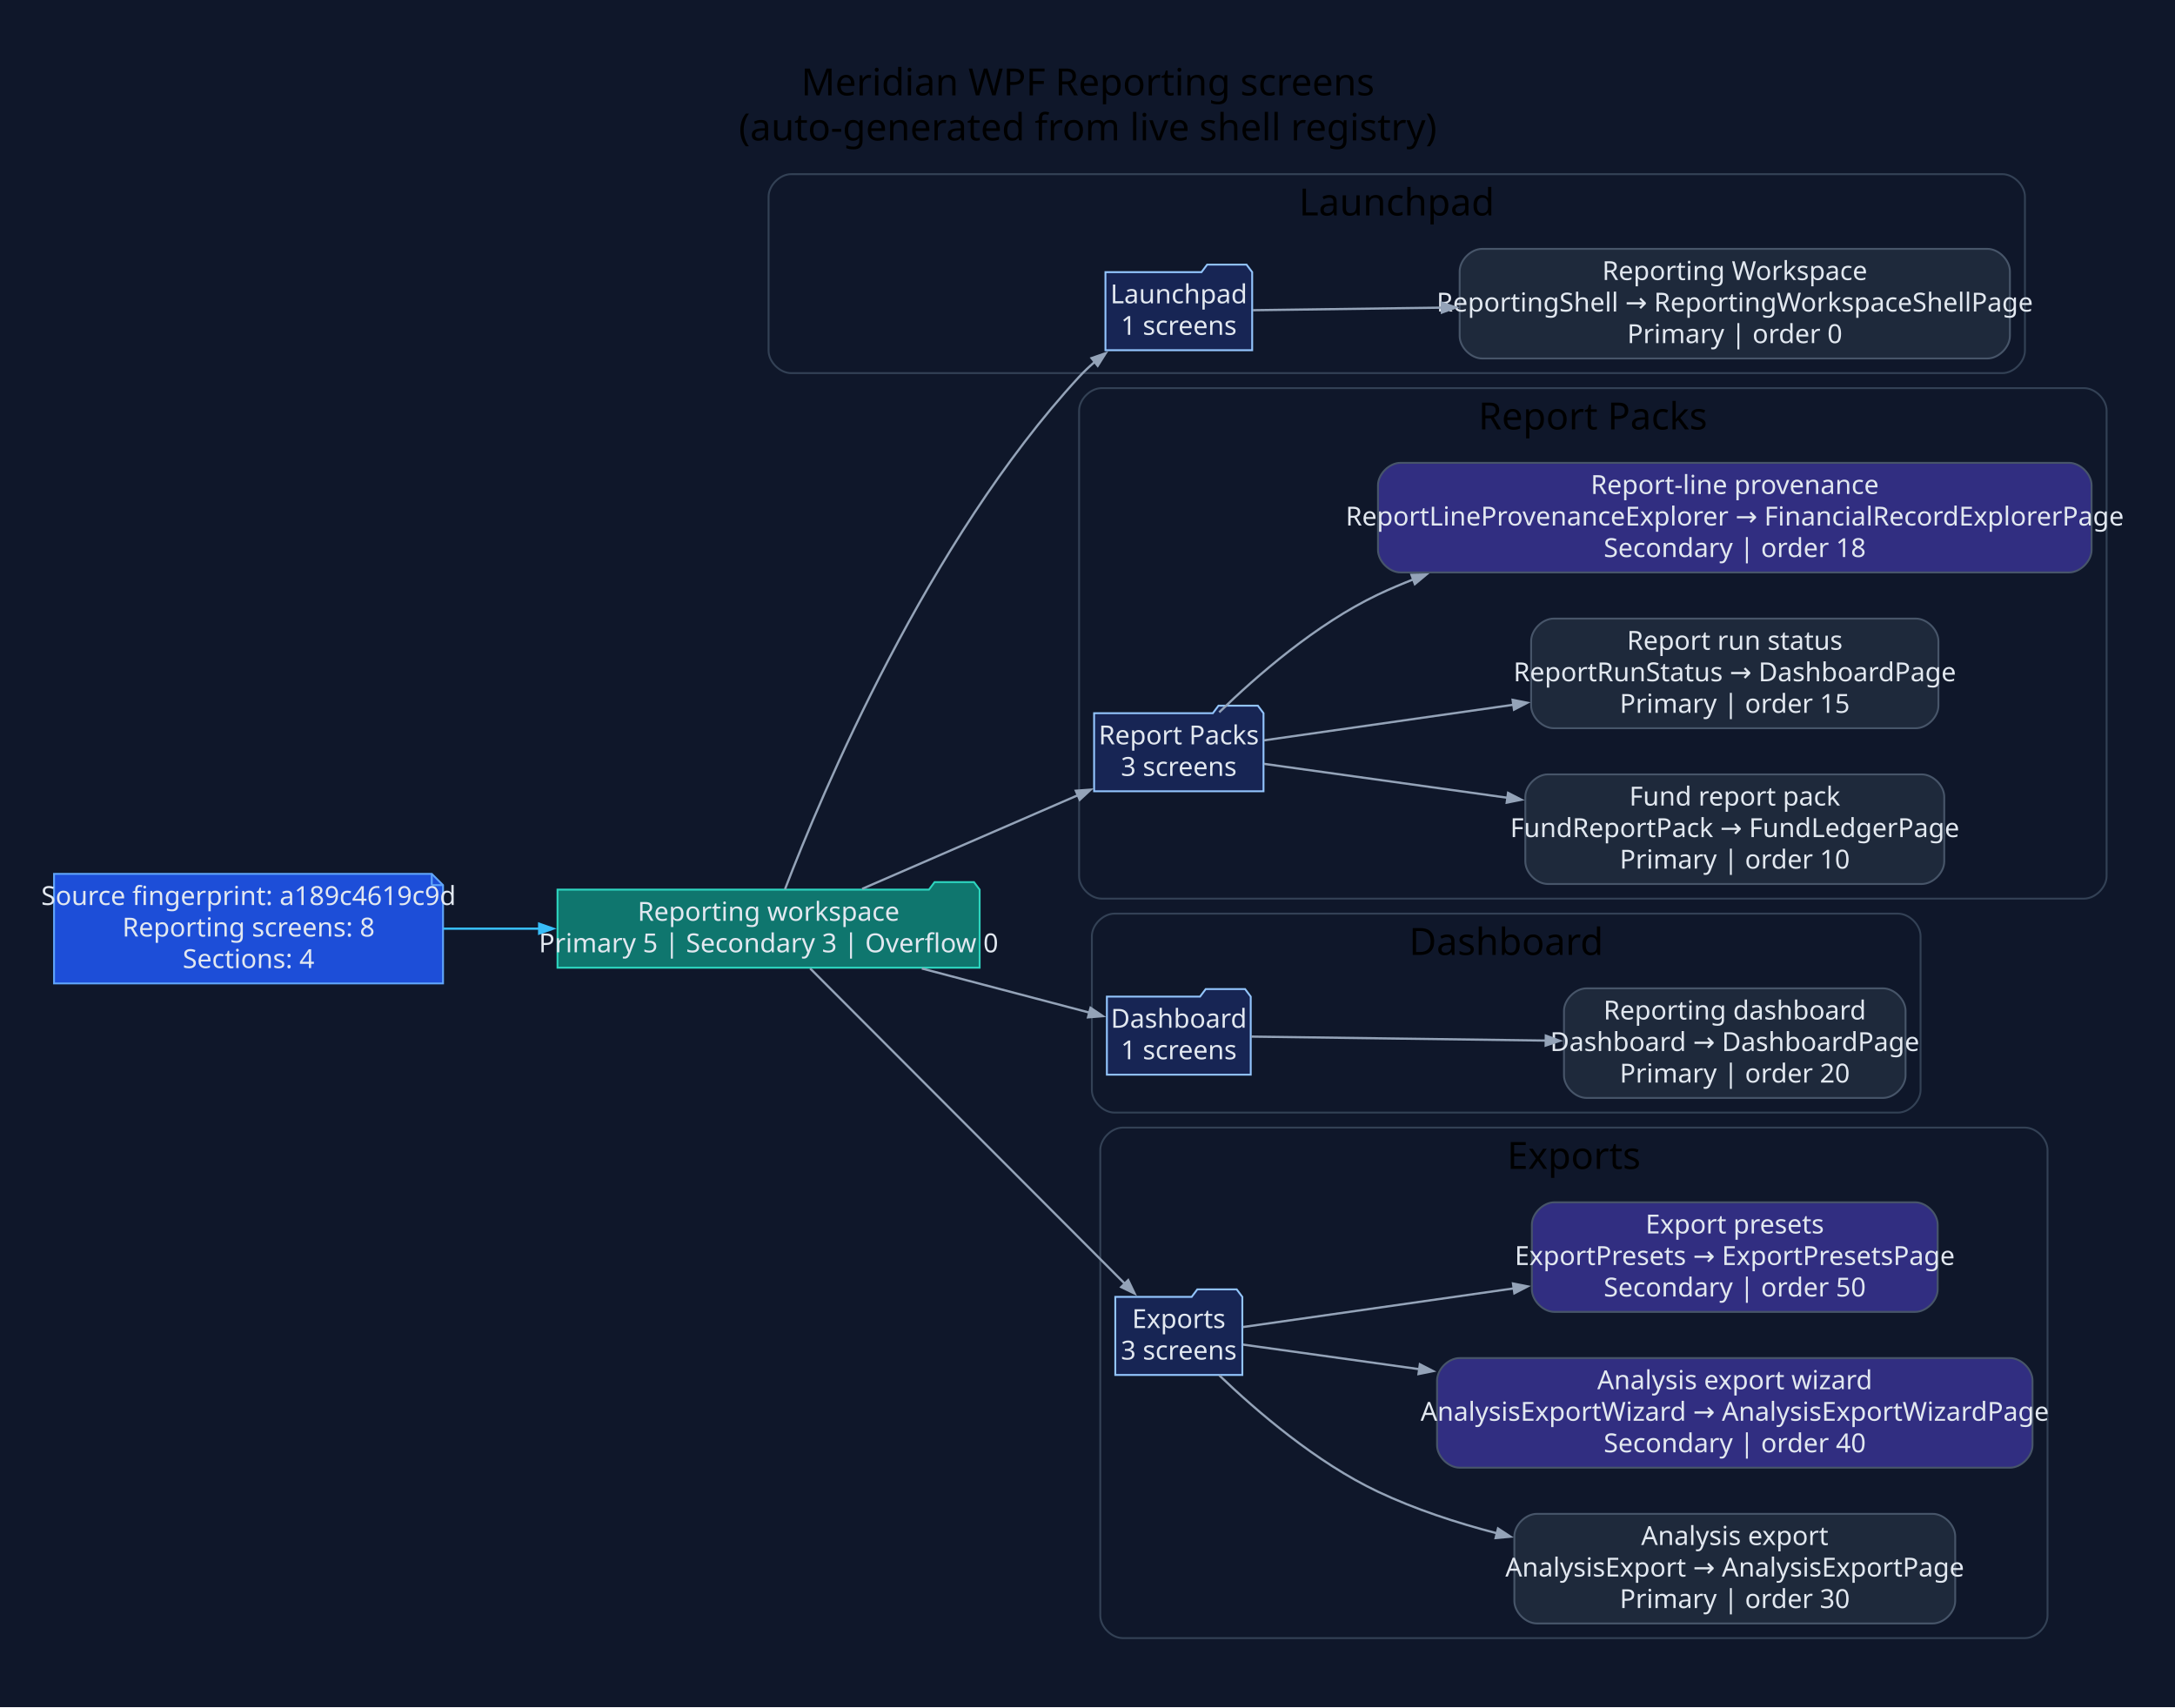
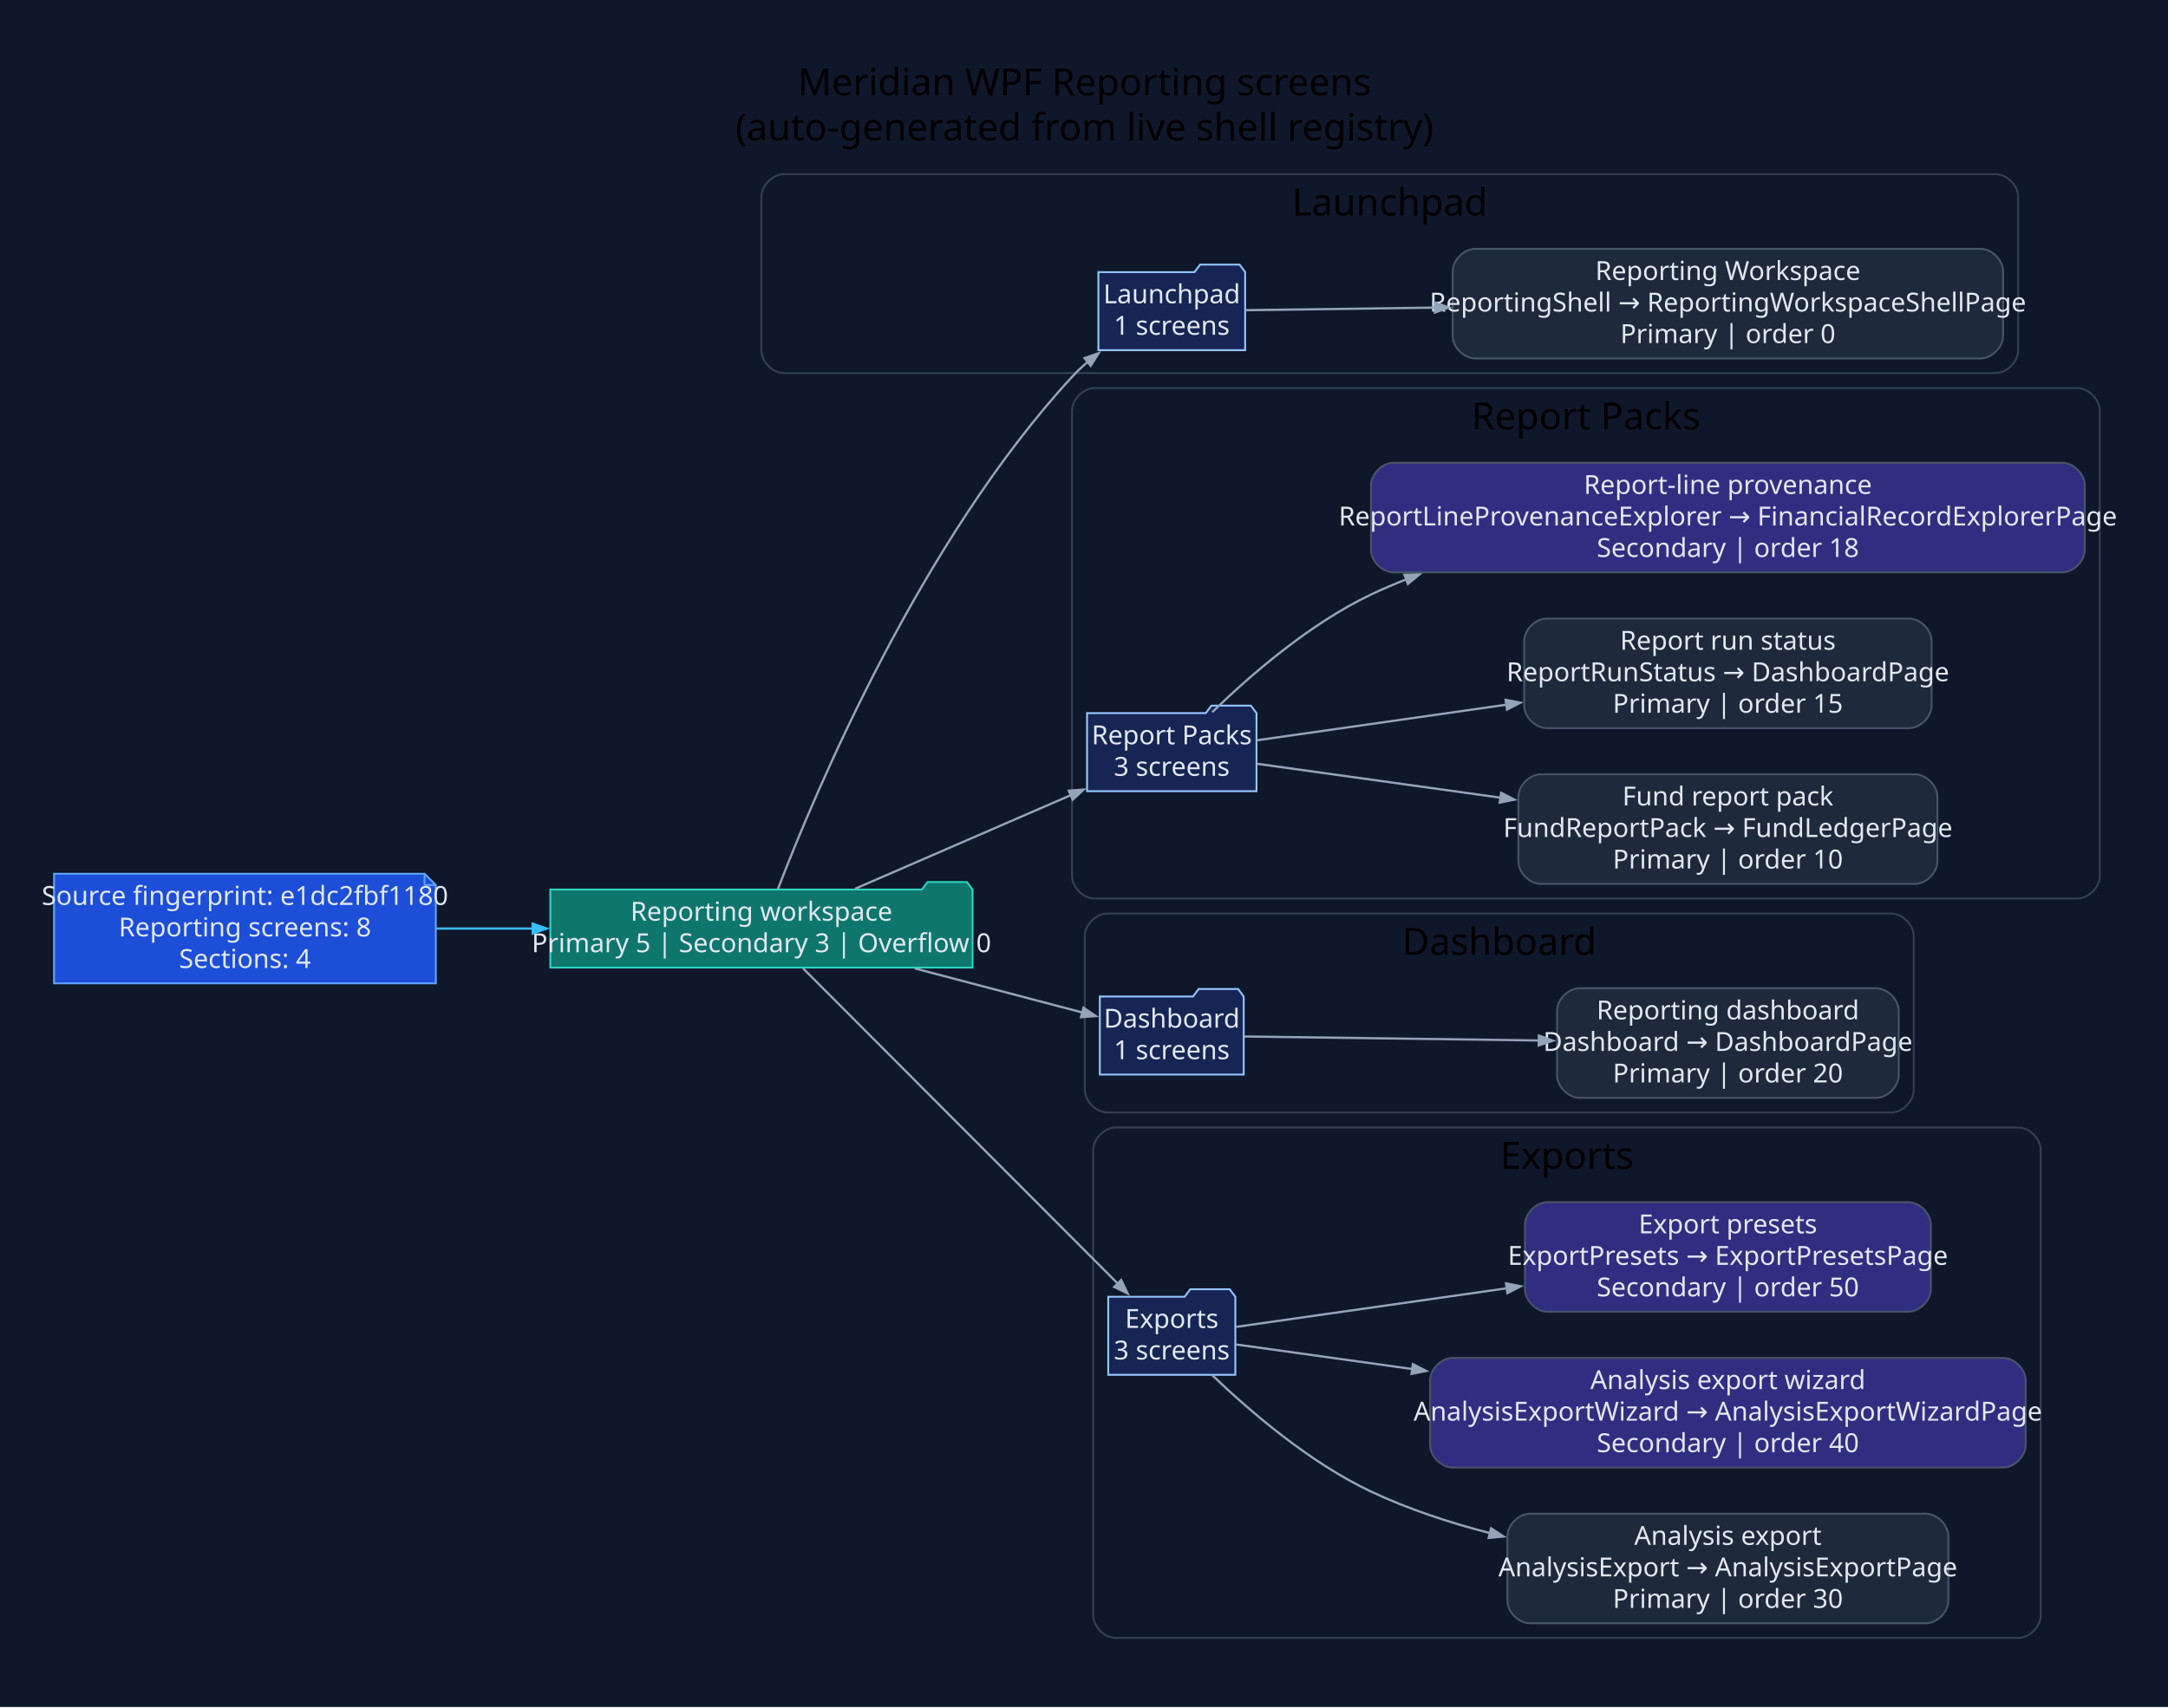
- <svg xmlns="http://www.w3.org/2000/svg" width="1159pt" height="910pt" viewBox="0.00 0.00 1159.00 910.00">
+ <svg xmlns="http://www.w3.org/2000/svg" width="1155pt" height="910pt" viewBox="0.00 0.00 1155.00 910.00">
  <g id="graph0" class="graph" transform="scale(1 1) rotate(0) translate(28.8 880.8)">
-     <polygon fill="#0f172a" stroke="none" points="-28.8,28.8 -28.8,-880.8 1130.55,-880.8 1130.55,28.8 -28.8,28.8" />
-     <text xml:space="preserve" text-anchor="middle" x="550.87" y="-830" font-family="Segoe UI" font-size="20.00">Meridian WPF Reporting screens</text>
-     <text xml:space="preserve" text-anchor="middle" x="550.87" y="-806" font-family="Segoe UI" font-size="20.00">(auto-generated from live shell registry)</text>
+     <polygon fill="#0f172a" stroke="none" points="-28.8,28.8 -28.8,-880.8 1126.66,-880.8 1126.66,28.8 -28.8,28.8" />
+     <text xml:space="preserve" text-anchor="middle" x="548.93" y="-830" font-family="Segoe UI" font-size="20.00">Meridian WPF Reporting screens</text>
+     <text xml:space="preserve" text-anchor="middle" x="548.93" y="-806" font-family="Segoe UI" font-size="20.00">(auto-generated from live shell registry)</text>
    <g id="clust1" class="cluster">
-       <path fill="#0f172a" stroke="#334155" d="M392.75,-682C392.75,-682 1038.23,-682 1038.23,-682 1044.23,-682 1050.23,-688 1050.23,-694 1050.23,-694 1050.23,-776 1050.23,-776 1050.23,-782 1044.23,-788 1038.23,-788 1038.23,-788 392.75,-788 392.75,-788 386.75,-788 380.75,-782 380.75,-776 380.75,-776 380.75,-694 380.75,-694 380.75,-688 386.75,-682 392.75,-682" />
-       <text xml:space="preserve" text-anchor="middle" x="715.49" y="-766" font-family="Segoe UI" font-size="20.00">Launchpad</text>
+       <path fill="#0f172a" stroke="#334155" d="M388.86,-682C388.86,-682 1034.34,-682 1034.34,-682 1040.34,-682 1046.34,-688 1046.34,-694 1046.34,-694 1046.34,-776 1046.34,-776 1046.34,-782 1040.34,-788 1034.34,-788 1034.34,-788 388.86,-788 388.86,-788 382.86,-788 376.86,-782 376.86,-776 376.86,-776 376.86,-694 376.86,-694 376.86,-688 382.86,-682 388.86,-682" />
+       <text xml:space="preserve" text-anchor="middle" x="711.6" y="-766" font-family="Segoe UI" font-size="20.00">Launchpad</text>
    </g>
    <g id="clust2" class="cluster">
-       <path fill="#0f172a" stroke="#334155" d="M558.22,-402C558.22,-402 1081.75,-402 1081.75,-402 1087.75,-402 1093.75,-408 1093.75,-414 1093.75,-414 1093.75,-662 1093.75,-662 1093.75,-668 1087.75,-674 1081.75,-674 1081.75,-674 558.22,-674 558.22,-674 552.22,-674 546.22,-668 546.22,-662 546.22,-662 546.22,-414 546.22,-414 546.22,-408 552.22,-402 558.22,-402" />
-       <text xml:space="preserve" text-anchor="middle" x="819.99" y="-652" font-family="Segoe UI" font-size="20.00">Report Packs</text>
+       <path fill="#0f172a" stroke="#334155" d="M554.33,-402C554.33,-402 1077.86,-402 1077.86,-402 1083.86,-402 1089.86,-408 1089.86,-414 1089.86,-414 1089.86,-662 1089.86,-662 1089.86,-668 1083.86,-674 1077.86,-674 1077.86,-674 554.33,-674 554.33,-674 548.33,-674 542.33,-668 542.33,-662 542.33,-662 542.33,-414 542.33,-414 542.33,-408 548.33,-402 554.33,-402" />
+       <text xml:space="preserve" text-anchor="middle" x="816.1" y="-652" font-family="Segoe UI" font-size="20.00">Report Packs</text>
    </g>
    <g id="clust3" class="cluster">
-       <path fill="#0f172a" stroke="#334155" d="M565.03,-288C565.03,-288 982.62,-288 982.62,-288 988.62,-288 994.62,-294 994.62,-300 994.62,-300 994.62,-382 994.62,-382 994.62,-388 988.62,-394 982.62,-394 982.62,-394 565.03,-394 565.03,-394 559.03,-394 553.03,-388 553.03,-382 553.03,-382 553.03,-300 553.03,-300 553.03,-294 559.03,-288 565.03,-288" />
-       <text xml:space="preserve" text-anchor="middle" x="773.83" y="-372" font-family="Segoe UI" font-size="20.00">Dashboard</text>
+       <path fill="#0f172a" stroke="#334155" d="M561.14,-288C561.14,-288 978.73,-288 978.73,-288 984.73,-288 990.73,-294 990.73,-300 990.73,-300 990.73,-382 990.73,-382 990.73,-388 984.73,-394 978.73,-394 978.73,-394 561.14,-394 561.14,-394 555.14,-394 549.14,-388 549.14,-382 549.14,-382 549.14,-300 549.14,-300 549.14,-294 555.14,-288 561.14,-288" />
+       <text xml:space="preserve" text-anchor="middle" x="769.94" y="-372" font-family="Segoe UI" font-size="20.00">Dashboard</text>
    </g>
    <g id="clust4" class="cluster">
-       <path fill="#0f172a" stroke="#334155" d="M569.51,-8C569.51,-8 1050.27,-8 1050.27,-8 1056.27,-8 1062.27,-14 1062.27,-20 1062.27,-20 1062.27,-268 1062.27,-268 1062.27,-274 1056.27,-280 1050.27,-280 1050.27,-280 569.51,-280 569.51,-280 563.51,-280 557.51,-274 557.51,-268 557.51,-268 557.51,-20 557.51,-20 557.51,-14 563.51,-8 569.51,-8" />
-       <text xml:space="preserve" text-anchor="middle" x="809.89" y="-258" font-family="Segoe UI" font-size="20.00">Exports</text>
+       <path fill="#0f172a" stroke="#334155" d="M565.62,-8C565.62,-8 1046.38,-8 1046.38,-8 1052.38,-8 1058.38,-14 1058.38,-20 1058.38,-20 1058.38,-268 1058.38,-268 1058.38,-274 1052.38,-280 1046.38,-280 1046.38,-280 565.62,-280 565.62,-280 559.62,-280 553.62,-274 553.62,-268 553.62,-268 553.62,-20 553.62,-20 553.62,-14 559.62,-8 565.62,-8" />
+       <text xml:space="preserve" text-anchor="middle" x="806" y="-258" font-family="Segoe UI" font-size="20.00">Exports</text>
    </g>
    <g id="node1" class="node">
-       <polygon fill="#1d4ed8" stroke="#60a5fa" points="201.28,-415.2 0,-415.2 0,-356.8 207.28,-356.8 207.28,-409.2 201.28,-415.2" />
-       <polyline fill="none" stroke="#60a5fa" points="201.28,-415.2 201.28,-409.2" />
-       <polyline fill="none" stroke="#60a5fa" points="207.28,-409.2 201.28,-409.2" />
-       <text xml:space="preserve" text-anchor="middle" x="103.64" y="-398.6" font-family="Segoe UI" font-size="14.00" fill="#e2e8f0">Source fingerprint: a189c4619c9d</text>
-       <text xml:space="preserve" text-anchor="middle" x="103.64" y="-381.8" font-family="Segoe UI" font-size="14.00" fill="#e2e8f0">Reporting screens: 8</text>
-       <text xml:space="preserve" text-anchor="middle" x="103.64" y="-365" font-family="Segoe UI" font-size="14.00" fill="#e2e8f0">Sections: 4</text>
+       <polygon fill="#1d4ed8" stroke="#60a5fa" points="197.39,-415.2 0,-415.2 0,-356.8 203.39,-356.8 203.39,-409.2 197.39,-415.2" />
+       <polyline fill="none" stroke="#60a5fa" points="197.39,-415.2 197.39,-409.2" />
+       <polyline fill="none" stroke="#60a5fa" points="203.39,-409.2 197.39,-409.2" />
+       <text xml:space="preserve" text-anchor="middle" x="101.69" y="-398.6" font-family="Segoe UI" font-size="14.00" fill="#e2e8f0">Source fingerprint: e1dc2fbf1180</text>
+       <text xml:space="preserve" text-anchor="middle" x="101.69" y="-381.8" font-family="Segoe UI" font-size="14.00" fill="#e2e8f0">Reporting screens: 8</text>
+       <text xml:space="preserve" text-anchor="middle" x="101.69" y="-365" font-family="Segoe UI" font-size="14.00" fill="#e2e8f0">Sections: 4</text>
    </g>
    <g id="node2" class="node">
-       <polygon fill="#0f766e" stroke="#2dd4bf" points="493.22,-406.8 490.22,-410.8 469.22,-410.8 466.22,-406.8 268.28,-406.8 268.28,-365.2 493.22,-365.2 493.22,-406.8" />
-       <text xml:space="preserve" text-anchor="middle" x="380.75" y="-390.2" font-family="Segoe UI" font-size="14.00" fill="#e2e8f0">Reporting workspace</text>
-       <text xml:space="preserve" text-anchor="middle" x="380.75" y="-373.4" font-family="Segoe UI" font-size="14.00" fill="#e2e8f0">Primary 5 | Secondary 3 | Overflow 0</text>
+       <polygon fill="#0f766e" stroke="#2dd4bf" points="489.33,-406.8 486.33,-410.8 465.33,-410.8 462.33,-406.8 264.39,-406.8 264.39,-365.2 489.33,-365.2 489.33,-406.8" />
+       <text xml:space="preserve" text-anchor="middle" x="376.86" y="-390.2" font-family="Segoe UI" font-size="14.00" fill="#e2e8f0">Reporting workspace</text>
+       <text xml:space="preserve" text-anchor="middle" x="376.86" y="-373.4" font-family="Segoe UI" font-size="14.00" fill="#e2e8f0">Primary 5 | Secondary 3 | Overflow 0</text>
    </g>
    <g id="edge1" class="edge">
-       <path fill="none" stroke="#38bdf8" stroke-width="1.2" d="M207.47,-386C224.24,-386 241.74,-386 258.89,-386" />
-       <polygon fill="#38bdf8" stroke="#38bdf8" stroke-width="1.2" points="258.5,-388.63 266,-386 258.5,-383.38 258.5,-388.63" />
+       <path fill="none" stroke="#38bdf8" stroke-width="1.2" d="M203.63,-386C220.46,-386 238.06,-386 255.31,-386" />
+       <polygon fill="#38bdf8" stroke="#38bdf8" stroke-width="1.2" points="254.98,-388.63 262.48,-386 254.98,-383.38 254.98,-388.63" />
    </g>
    <g id="node3" class="node">
-       <polygon fill="#172554" stroke="#93c5fd" points="638.45,-735.8 635.45,-739.8 614.45,-739.8 611.45,-735.8 560.26,-735.8 560.26,-694.2 638.45,-694.2 638.45,-735.8" />
-       <text xml:space="preserve" text-anchor="middle" x="599.36" y="-719.2" font-family="Segoe UI" font-size="14.00" fill="#e2e8f0">Launchpad</text>
-       <text xml:space="preserve" text-anchor="middle" x="599.36" y="-702.4" font-family="Segoe UI" font-size="14.00" fill="#e2e8f0">1 screens</text>
+       <polygon fill="#172554" stroke="#93c5fd" points="634.56,-735.8 631.56,-739.8 610.56,-739.8 607.56,-735.8 556.37,-735.8 556.37,-694.2 634.56,-694.2 634.56,-735.8" />
+       <text xml:space="preserve" text-anchor="middle" x="595.47" y="-719.2" font-family="Segoe UI" font-size="14.00" fill="#e2e8f0">Launchpad</text>
+       <text xml:space="preserve" text-anchor="middle" x="595.47" y="-702.4" font-family="Segoe UI" font-size="14.00" fill="#e2e8f0">1 screens</text>
    </g>
    <g id="edge2" class="edge">
-       <path fill="none" stroke="#94a3b8" stroke-width="1.2" d="M389.49,-406.98C409.2,-458.33 465.55,-592.49 546.22,-680 548.8,-682.8 551.64,-685.48 554.63,-688.03" />
-       <polygon fill="#94a3b8" stroke="#94a3b8" stroke-width="1.2" points="552.88,-689.99 560.39,-692.6 556.14,-685.88 552.88,-689.99" />
+       <path fill="none" stroke="#94a3b8" stroke-width="1.2" d="M385.6,-406.98C405.31,-458.33 461.66,-592.49 542.33,-680 544.91,-682.8 547.75,-685.48 550.74,-688.03" />
+       <polygon fill="#94a3b8" stroke="#94a3b8" stroke-width="1.2" points="548.99,-689.99 556.5,-692.6 552.25,-685.88 548.99,-689.99" />
    </g>
    <g id="node5" class="node">
-       <polygon fill="#172554" stroke="#93c5fd" points="644.49,-500.8 641.49,-504.8 620.49,-504.8 617.49,-500.8 554.22,-500.8 554.22,-459.2 644.49,-459.2 644.49,-500.8" />
-       <text xml:space="preserve" text-anchor="middle" x="599.36" y="-484.2" font-family="Segoe UI" font-size="14.00" fill="#e2e8f0">Report Packs</text>
-       <text xml:space="preserve" text-anchor="middle" x="599.36" y="-467.4" font-family="Segoe UI" font-size="14.00" fill="#e2e8f0">3 screens</text>
+       <polygon fill="#172554" stroke="#93c5fd" points="640.6,-500.8 637.6,-504.8 616.6,-504.8 613.6,-500.8 550.33,-500.8 550.33,-459.2 640.6,-459.2 640.6,-500.8" />
+       <text xml:space="preserve" text-anchor="middle" x="595.47" y="-484.2" font-family="Segoe UI" font-size="14.00" fill="#e2e8f0">Report Packs</text>
+       <text xml:space="preserve" text-anchor="middle" x="595.47" y="-467.4" font-family="Segoe UI" font-size="14.00" fill="#e2e8f0">3 screens</text>
    </g>
    <g id="edge4" class="edge">
-       <path fill="none" stroke="#94a3b8" stroke-width="1.2" d="M430.63,-407.21C464.94,-422.1 510.77,-441.99 545.85,-457.22" />
-       <polygon fill="#94a3b8" stroke="#94a3b8" stroke-width="1.2" points="544.48,-459.48 552.41,-460.06 546.57,-454.67 544.48,-459.48" />
+       <path fill="none" stroke="#94a3b8" stroke-width="1.2" d="M426.74,-407.21C461.05,-422.1 506.88,-441.99 541.96,-457.22" />
+       <polygon fill="#94a3b8" stroke="#94a3b8" stroke-width="1.2" points="540.59,-459.48 548.52,-460.06 542.68,-454.67 540.59,-459.48" />
    </g>
    <g id="node9" class="node">
-       <polygon fill="#172554" stroke="#93c5fd" points="637.68,-349.8 634.68,-353.8 613.68,-353.8 610.68,-349.8 561.03,-349.8 561.03,-308.2 637.68,-308.2 637.68,-349.8" />
-       <text xml:space="preserve" text-anchor="middle" x="599.36" y="-333.2" font-family="Segoe UI" font-size="14.00" fill="#e2e8f0">Dashboard</text>
-       <text xml:space="preserve" text-anchor="middle" x="599.36" y="-316.4" font-family="Segoe UI" font-size="14.00" fill="#e2e8f0">1 screens</text>
+       <polygon fill="#172554" stroke="#93c5fd" points="633.79,-349.8 630.79,-353.8 609.79,-353.8 606.79,-349.8 557.14,-349.8 557.14,-308.2 633.79,-308.2 633.79,-349.8" />
+       <text xml:space="preserve" text-anchor="middle" x="595.47" y="-333.2" font-family="Segoe UI" font-size="14.00" fill="#e2e8f0">Dashboard</text>
+       <text xml:space="preserve" text-anchor="middle" x="595.47" y="-316.4" font-family="Segoe UI" font-size="14.00" fill="#e2e8f0">1 screens</text>
    </g>
    <g id="edge8" class="edge">
-       <path fill="none" stroke="#94a3b8" stroke-width="1.2" d="M462.41,-364.78C492.53,-356.85 525.72,-348.11 551.76,-341.26" />
-       <polygon fill="#94a3b8" stroke="#94a3b8" stroke-width="1.2" points="552.32,-343.83 558.9,-339.38 550.98,-338.75 552.32,-343.83" />
+       <path fill="none" stroke="#94a3b8" stroke-width="1.2" d="M458.52,-364.78C488.64,-356.85 521.83,-348.11 547.87,-341.26" />
+       <polygon fill="#94a3b8" stroke="#94a3b8" stroke-width="1.2" points="548.43,-343.83 555.01,-339.38 547.09,-338.75 548.43,-343.83" />
    </g>
    <g id="node11" class="node">
-       <polygon fill="#172554" stroke="#93c5fd" points="633.21,-189.8 630.21,-193.8 609.21,-193.8 606.21,-189.8 565.51,-189.8 565.51,-148.2 633.21,-148.2 633.21,-189.8" />
-       <text xml:space="preserve" text-anchor="middle" x="599.36" y="-173.2" font-family="Segoe UI" font-size="14.00" fill="#e2e8f0">Exports</text>
-       <text xml:space="preserve" text-anchor="middle" x="599.36" y="-156.4" font-family="Segoe UI" font-size="14.00" fill="#e2e8f0">3 screens</text>
+       <polygon fill="#172554" stroke="#93c5fd" points="629.32,-189.8 626.32,-193.8 605.32,-193.8 602.32,-189.8 561.62,-189.8 561.62,-148.2 629.32,-148.2 629.32,-189.8" />
+       <text xml:space="preserve" text-anchor="middle" x="595.47" y="-173.2" font-family="Segoe UI" font-size="14.00" fill="#e2e8f0">Exports</text>
+       <text xml:space="preserve" text-anchor="middle" x="595.47" y="-156.4" font-family="Segoe UI" font-size="14.00" fill="#e2e8f0">3 screens</text>
    </g>
    <g id="edge10" class="edge">
-       <path fill="none" stroke="#94a3b8" stroke-width="1.2" d="M402.91,-364.8C442.3,-325.34 526.83,-240.66 570.69,-196.72" />
-       <polygon fill="#94a3b8" stroke="#94a3b8" stroke-width="1.2" points="572.38,-198.74 575.82,-191.57 568.67,-195.03 572.38,-198.74" />
+       <path fill="none" stroke="#94a3b8" stroke-width="1.2" d="M399.02,-364.8C438.41,-325.34 522.94,-240.66 566.8,-196.72" />
+       <polygon fill="#94a3b8" stroke="#94a3b8" stroke-width="1.2" points="568.49,-198.74 571.93,-191.57 564.78,-195.03 568.49,-198.74" />
    </g>
    <g id="node4" class="node">
-       <path fill="#1e293b" stroke="#475569" d="M1030.23,-748.2C1030.23,-748.2 761.01,-748.2 761.01,-748.2 755.01,-748.2 749.01,-742.2 749.01,-736.2 749.01,-736.2 749.01,-701.8 749.01,-701.8 749.01,-695.8 755.01,-689.8 761.01,-689.8 761.01,-689.8 1030.23,-689.8 1030.23,-689.8 1036.23,-689.8 1042.23,-695.8 1042.23,-701.8 1042.23,-701.8 1042.23,-736.2 1042.23,-736.2 1042.23,-742.2 1036.23,-748.2 1030.23,-748.2" />
-       <text xml:space="preserve" text-anchor="middle" x="895.62" y="-731.6" font-family="Segoe UI" font-size="14.00" fill="#e2e8f0">Reporting Workspace</text>
-       <text xml:space="preserve" text-anchor="middle" x="895.62" y="-714.8" font-family="Segoe UI" font-size="14.00" fill="#e2e8f0">ReportingShell → ReportingWorkspaceShellPage</text>
-       <text xml:space="preserve" text-anchor="middle" x="895.62" y="-698" font-family="Segoe UI" font-size="14.00" fill="#e2e8f0">Primary | order 0</text>
+       <path fill="#1e293b" stroke="#475569" d="M1026.34,-748.2C1026.34,-748.2 757.12,-748.2 757.12,-748.2 751.12,-748.2 745.12,-742.2 745.12,-736.2 745.12,-736.2 745.12,-701.8 745.12,-701.8 745.12,-695.8 751.12,-689.8 757.12,-689.8 757.12,-689.8 1026.34,-689.8 1026.34,-689.8 1032.34,-689.8 1038.34,-695.8 1038.34,-701.8 1038.34,-701.8 1038.34,-736.2 1038.34,-736.2 1038.34,-742.2 1032.34,-748.2 1026.34,-748.2" />
+       <text xml:space="preserve" text-anchor="middle" x="891.73" y="-731.6" font-family="Segoe UI" font-size="14.00" fill="#e2e8f0">Reporting Workspace</text>
+       <text xml:space="preserve" text-anchor="middle" x="891.73" y="-714.8" font-family="Segoe UI" font-size="14.00" fill="#e2e8f0">ReportingShell → ReportingWorkspaceShellPage</text>
+       <text xml:space="preserve" text-anchor="middle" x="891.73" y="-698" font-family="Segoe UI" font-size="14.00" fill="#e2e8f0">Primary | order 0</text>
    </g>
    <g id="edge3" class="edge">
-       <path fill="none" stroke="#94a3b8" stroke-width="1.2" d="M638.83,-715.52C665.22,-715.88 702.15,-716.38 739.76,-716.89" />
-       <polygon fill="#94a3b8" stroke="#94a3b8" stroke-width="1.2" points="739.46,-719.52 747,-716.99 739.53,-714.27 739.46,-719.52" />
+       <path fill="none" stroke="#94a3b8" stroke-width="1.2" d="M634.94,-715.52C661.33,-715.88 698.26,-716.38 735.87,-716.89" />
+       <polygon fill="#94a3b8" stroke="#94a3b8" stroke-width="1.2" points="735.57,-719.52 743.11,-716.99 735.65,-714.27 735.57,-719.52" />
    </g>
    <g id="node6" class="node">
-       <path fill="#1e293b" stroke="#475569" d="M995.24,-468.2C995.24,-468.2 796,-468.2 796,-468.2 790,-468.2 784,-462.2 784,-456.2 784,-456.2 784,-421.8 784,-421.8 784,-415.8 790,-409.8 796,-409.8 796,-409.8 995.24,-409.8 995.24,-409.8 1001.24,-409.8 1007.24,-415.8 1007.24,-421.8 1007.24,-421.8 1007.24,-456.2 1007.24,-456.2 1007.24,-462.2 1001.24,-468.2 995.24,-468.2" />
-       <text xml:space="preserve" text-anchor="middle" x="895.62" y="-451.6" font-family="Segoe UI" font-size="14.00" fill="#e2e8f0">Fund report pack</text>
-       <text xml:space="preserve" text-anchor="middle" x="895.62" y="-434.8" font-family="Segoe UI" font-size="14.00" fill="#e2e8f0">FundReportPack → FundLedgerPage</text>
-       <text xml:space="preserve" text-anchor="middle" x="895.62" y="-418" font-family="Segoe UI" font-size="14.00" fill="#e2e8f0">Primary | order 10</text>
+       <path fill="#1e293b" stroke="#475569" d="M991.35,-468.2C991.35,-468.2 792.11,-468.2 792.11,-468.2 786.11,-468.2 780.11,-462.2 780.11,-456.2 780.11,-456.2 780.11,-421.8 780.11,-421.8 780.11,-415.8 786.11,-409.8 792.11,-409.8 792.11,-409.8 991.35,-409.8 991.35,-409.8 997.35,-409.8 1003.35,-415.8 1003.35,-421.8 1003.35,-421.8 1003.35,-456.2 1003.35,-456.2 1003.35,-462.2 997.35,-468.2 991.35,-468.2" />
+       <text xml:space="preserve" text-anchor="middle" x="891.73" y="-451.6" font-family="Segoe UI" font-size="14.00" fill="#e2e8f0">Fund report pack</text>
+       <text xml:space="preserve" text-anchor="middle" x="891.73" y="-434.8" font-family="Segoe UI" font-size="14.00" fill="#e2e8f0">FundReportPack → FundLedgerPage</text>
+       <text xml:space="preserve" text-anchor="middle" x="891.73" y="-418" font-family="Segoe UI" font-size="14.00" fill="#e2e8f0">Primary | order 10</text>
    </g>
    <g id="edge5" class="edge">
-       <path fill="none" stroke="#94a3b8" stroke-width="1.2" d="M644.73,-473.82C679.2,-469.01 728.7,-462.12 774.56,-455.73" />
-       <polygon fill="#94a3b8" stroke="#94a3b8" stroke-width="1.2" points="774.81,-458.34 781.88,-454.71 774.09,-453.14 774.81,-458.34" />
+       <path fill="none" stroke="#94a3b8" stroke-width="1.2" d="M640.84,-473.82C675.31,-469.01 724.81,-462.12 770.67,-455.73" />
+       <polygon fill="#94a3b8" stroke="#94a3b8" stroke-width="1.2" points="770.93,-458.34 777.99,-454.71 770.2,-453.14 770.93,-458.34" />
    </g>
    <g id="node7" class="node">
-       <path fill="#1e293b" stroke="#475569" d="M992.13,-551.2C992.13,-551.2 799.1,-551.2 799.1,-551.2 793.1,-551.2 787.1,-545.2 787.1,-539.2 787.1,-539.2 787.1,-504.8 787.1,-504.8 787.1,-498.8 793.1,-492.8 799.1,-492.8 799.1,-492.8 992.13,-492.8 992.13,-492.8 998.13,-492.8 1004.13,-498.8 1004.13,-504.8 1004.13,-504.8 1004.13,-539.2 1004.13,-539.2 1004.13,-545.2 998.13,-551.2 992.13,-551.2" />
-       <text xml:space="preserve" text-anchor="middle" x="895.62" y="-534.6" font-family="Segoe UI" font-size="14.00" fill="#e2e8f0">Report run status</text>
-       <text xml:space="preserve" text-anchor="middle" x="895.62" y="-517.8" font-family="Segoe UI" font-size="14.00" fill="#e2e8f0">ReportRunStatus → DashboardPage</text>
-       <text xml:space="preserve" text-anchor="middle" x="895.62" y="-501" font-family="Segoe UI" font-size="14.00" fill="#e2e8f0">Primary | order 15</text>
+       <path fill="#1e293b" stroke="#475569" d="M988.25,-551.2C988.25,-551.2 795.21,-551.2 795.21,-551.2 789.21,-551.2 783.21,-545.2 783.21,-539.2 783.21,-539.2 783.21,-504.8 783.21,-504.8 783.21,-498.8 789.21,-492.8 795.21,-492.8 795.21,-492.8 988.25,-492.8 988.25,-492.8 994.25,-492.8 1000.25,-498.8 1000.25,-504.8 1000.25,-504.8 1000.25,-539.2 1000.25,-539.2 1000.25,-545.2 994.25,-551.2 988.25,-551.2" />
+       <text xml:space="preserve" text-anchor="middle" x="891.73" y="-534.6" font-family="Segoe UI" font-size="14.00" fill="#e2e8f0">Report run status</text>
+       <text xml:space="preserve" text-anchor="middle" x="891.73" y="-517.8" font-family="Segoe UI" font-size="14.00" fill="#e2e8f0">ReportRunStatus → DashboardPage</text>
+       <text xml:space="preserve" text-anchor="middle" x="891.73" y="-501" font-family="Segoe UI" font-size="14.00" fill="#e2e8f0">Primary | order 15</text>
    </g>
    <g id="edge6" class="edge">
-       <path fill="none" stroke="#94a3b8" stroke-width="1.2" d="M644.73,-486.33C680.02,-491.37 731.08,-498.66 777.85,-505.33" />
-       <polygon fill="#94a3b8" stroke="#94a3b8" stroke-width="1.2" points="777.24,-507.9 785.04,-506.36 777.98,-502.7 777.24,-507.9" />
+       <path fill="none" stroke="#94a3b8" stroke-width="1.2" d="M640.84,-486.33C676.13,-491.37 727.19,-498.66 773.96,-505.33" />
+       <polygon fill="#94a3b8" stroke="#94a3b8" stroke-width="1.2" points="773.35,-507.9 781.15,-506.36 774.09,-502.7 773.35,-507.9" />
    </g>
    <g id="node8" class="node">
-       <path fill="#312e81" stroke="#475569" d="M1073.75,-634.2C1073.75,-634.2 717.49,-634.2 717.49,-634.2 711.49,-634.2 705.49,-628.2 705.49,-622.2 705.49,-622.2 705.49,-587.8 705.49,-587.8 705.49,-581.8 711.49,-575.8 717.49,-575.8 717.49,-575.8 1073.75,-575.8 1073.75,-575.8 1079.75,-575.8 1085.75,-581.8 1085.75,-587.8 1085.75,-587.8 1085.75,-622.2 1085.75,-622.2 1085.75,-628.2 1079.75,-634.2 1073.75,-634.2" />
-       <text xml:space="preserve" text-anchor="middle" x="895.62" y="-617.6" font-family="Segoe UI" font-size="14.00" fill="#e2e8f0">Report-line provenance</text>
-       <text xml:space="preserve" text-anchor="middle" x="895.62" y="-600.8" font-family="Segoe UI" font-size="14.00" fill="#e2e8f0">ReportLineProvenanceExplorer → FinancialRecordExplorerPage</text>
-       <text xml:space="preserve" text-anchor="middle" x="895.62" y="-584" font-family="Segoe UI" font-size="14.00" fill="#e2e8f0">Secondary | order 18</text>
+       <path fill="#312e81" stroke="#475569" d="M1069.86,-634.2C1069.86,-634.2 713.6,-634.2 713.6,-634.2 707.6,-634.2 701.6,-628.2 701.6,-622.2 701.6,-622.2 701.6,-587.8 701.6,-587.8 701.6,-581.8 707.6,-575.8 713.6,-575.8 713.6,-575.8 1069.86,-575.8 1069.86,-575.8 1075.86,-575.8 1081.86,-581.8 1081.86,-587.8 1081.86,-587.8 1081.86,-622.2 1081.86,-622.2 1081.86,-628.2 1075.86,-634.2 1069.86,-634.2" />
+       <text xml:space="preserve" text-anchor="middle" x="891.73" y="-617.6" font-family="Segoe UI" font-size="14.00" fill="#e2e8f0">Report-line provenance</text>
+       <text xml:space="preserve" text-anchor="middle" x="891.73" y="-600.8" font-family="Segoe UI" font-size="14.00" fill="#e2e8f0">ReportLineProvenanceExplorer → FinancialRecordExplorerPage</text>
+       <text xml:space="preserve" text-anchor="middle" x="891.73" y="-584" font-family="Segoe UI" font-size="14.00" fill="#e2e8f0">Secondary | order 18</text>
    </g>
    <g id="edge7" class="edge">
-       <path fill="none" stroke="#94a3b8" stroke-width="1.2" d="M620.88,-501.28C640.73,-520.58 672.57,-548.35 705.49,-564 711.68,-566.94 718.08,-569.67 724.62,-572.21" />
-       <polygon fill="#94a3b8" stroke="#94a3b8" stroke-width="1.2" points="723.33,-574.53 731.27,-574.69 725.16,-569.61 723.33,-574.53" />
+       <path fill="none" stroke="#94a3b8" stroke-width="1.2" d="M616.99,-501.28C636.84,-520.58 668.68,-548.35 701.6,-564 707.79,-566.94 714.19,-569.67 720.73,-572.21" />
+       <polygon fill="#94a3b8" stroke="#94a3b8" stroke-width="1.2" points="719.44,-574.53 727.39,-574.69 721.27,-569.61 719.44,-574.53" />
    </g>
    <g id="node10" class="node">
-       <path fill="#1e293b" stroke="#475569" d="M974.62,-354.2C974.62,-354.2 816.61,-354.2 816.61,-354.2 810.61,-354.2 804.61,-348.2 804.61,-342.2 804.61,-342.2 804.61,-307.8 804.61,-307.8 804.61,-301.8 810.61,-295.8 816.61,-295.8 816.61,-295.8 974.62,-295.8 974.62,-295.8 980.62,-295.8 986.62,-301.8 986.62,-307.8 986.62,-307.8 986.62,-342.2 986.62,-342.2 986.62,-348.2 980.62,-354.2 974.62,-354.2" />
-       <text xml:space="preserve" text-anchor="middle" x="895.62" y="-337.6" font-family="Segoe UI" font-size="14.00" fill="#e2e8f0">Reporting dashboard</text>
-       <text xml:space="preserve" text-anchor="middle" x="895.62" y="-320.8" font-family="Segoe UI" font-size="14.00" fill="#e2e8f0">Dashboard → DashboardPage</text>
-       <text xml:space="preserve" text-anchor="middle" x="895.62" y="-304" font-family="Segoe UI" font-size="14.00" fill="#e2e8f0">Primary | order 20</text>
+       <path fill="#1e293b" stroke="#475569" d="M970.73,-354.2C970.73,-354.2 812.72,-354.2 812.72,-354.2 806.72,-354.2 800.72,-348.2 800.72,-342.2 800.72,-342.2 800.72,-307.8 800.72,-307.8 800.72,-301.8 806.72,-295.8 812.72,-295.8 812.72,-295.8 970.73,-295.8 970.73,-295.8 976.73,-295.8 982.73,-301.8 982.73,-307.8 982.73,-307.8 982.73,-342.2 982.73,-342.2 982.73,-348.2 976.73,-354.2 970.73,-354.2" />
+       <text xml:space="preserve" text-anchor="middle" x="891.73" y="-337.6" font-family="Segoe UI" font-size="14.00" fill="#e2e8f0">Reporting dashboard</text>
+       <text xml:space="preserve" text-anchor="middle" x="891.73" y="-320.8" font-family="Segoe UI" font-size="14.00" fill="#e2e8f0">Dashboard → DashboardPage</text>
+       <text xml:space="preserve" text-anchor="middle" x="891.73" y="-304" font-family="Segoe UI" font-size="14.00" fill="#e2e8f0">Primary | order 20</text>
    </g>
    <g id="edge9" class="edge">
-       <path fill="none" stroke="#94a3b8" stroke-width="1.2" d="M637.92,-328.49C677.32,-327.95 740.91,-327.09 794.93,-326.36" />
-       <polygon fill="#94a3b8" stroke="#94a3b8" stroke-width="1.2" points="794.93,-328.98 802.39,-326.25 794.85,-323.73 794.93,-328.98" />
+       <path fill="none" stroke="#94a3b8" stroke-width="1.2" d="M634.03,-328.49C673.43,-327.95 737.02,-327.09 791.04,-326.36" />
+       <polygon fill="#94a3b8" stroke="#94a3b8" stroke-width="1.2" points="791.04,-328.98 798.5,-326.25 790.96,-323.73 791.04,-328.98" />
    </g>
    <g id="node12" class="node">
-       <path fill="#1e293b" stroke="#475569" d="M1001.08,-74.2C1001.08,-74.2 790.16,-74.2 790.16,-74.2 784.16,-74.2 778.16,-68.2 778.16,-62.2 778.16,-62.2 778.16,-27.8 778.16,-27.8 778.16,-21.8 784.16,-15.8 790.16,-15.8 790.16,-15.8 1001.08,-15.8 1001.08,-15.8 1007.08,-15.8 1013.08,-21.8 1013.08,-27.8 1013.08,-27.8 1013.08,-62.2 1013.08,-62.2 1013.08,-68.2 1007.08,-74.2 1001.08,-74.2" />
-       <text xml:space="preserve" text-anchor="middle" x="895.62" y="-57.6" font-family="Segoe UI" font-size="14.00" fill="#e2e8f0">Analysis export</text>
-       <text xml:space="preserve" text-anchor="middle" x="895.62" y="-40.8" font-family="Segoe UI" font-size="14.00" fill="#e2e8f0">AnalysisExport → AnalysisExportPage</text>
-       <text xml:space="preserve" text-anchor="middle" x="895.62" y="-24" font-family="Segoe UI" font-size="14.00" fill="#e2e8f0">Primary | order 30</text>
+       <path fill="#1e293b" stroke="#475569" d="M997.19,-74.2C997.19,-74.2 786.27,-74.2 786.27,-74.2 780.27,-74.2 774.27,-68.2 774.27,-62.2 774.27,-62.2 774.27,-27.8 774.27,-27.8 774.27,-21.8 780.27,-15.8 786.27,-15.8 786.27,-15.8 997.19,-15.8 997.19,-15.8 1003.19,-15.8 1009.19,-21.8 1009.19,-27.8 1009.19,-27.8 1009.19,-62.2 1009.19,-62.2 1009.19,-68.2 1003.19,-74.2 997.19,-74.2" />
+       <text xml:space="preserve" text-anchor="middle" x="891.73" y="-57.6" font-family="Segoe UI" font-size="14.00" fill="#e2e8f0">Analysis export</text>
+       <text xml:space="preserve" text-anchor="middle" x="891.73" y="-40.8" font-family="Segoe UI" font-size="14.00" fill="#e2e8f0">AnalysisExport → AnalysisExportPage</text>
+       <text xml:space="preserve" text-anchor="middle" x="891.73" y="-24" font-family="Segoe UI" font-size="14.00" fill="#e2e8f0">Primary | order 30</text>
    </g>
    <g id="edge11" class="edge">
-       <path fill="none" stroke="#94a3b8" stroke-width="1.2" d="M620.93,-147.99C640.82,-128.92 672.68,-101.48 705.49,-86 725.25,-76.68 747.18,-69.44 768.9,-63.84" />
-       <polygon fill="#94a3b8" stroke="#94a3b8" stroke-width="1.2" points="769.45,-66.41 776.09,-62.05 768.18,-61.31 769.45,-66.41" />
+       <path fill="none" stroke="#94a3b8" stroke-width="1.2" d="M617.04,-147.99C636.93,-128.92 668.79,-101.48 701.6,-86 721.36,-76.68 743.29,-69.44 765.01,-63.84" />
+       <polygon fill="#94a3b8" stroke="#94a3b8" stroke-width="1.2" points="765.56,-66.41 772.2,-62.05 764.29,-61.31 765.56,-66.41" />
    </g>
    <g id="node13" class="node">
-       <path fill="#312e81" stroke="#475569" d="M1042.27,-157.2C1042.27,-157.2 748.97,-157.2 748.97,-157.2 742.97,-157.2 736.97,-151.2 736.97,-145.2 736.97,-145.2 736.97,-110.8 736.97,-110.8 736.97,-104.8 742.97,-98.8 748.97,-98.8 748.97,-98.8 1042.27,-98.8 1042.27,-98.8 1048.27,-98.8 1054.27,-104.8 1054.27,-110.8 1054.27,-110.8 1054.27,-145.2 1054.27,-145.2 1054.27,-151.2 1048.27,-157.2 1042.27,-157.2" />
-       <text xml:space="preserve" text-anchor="middle" x="895.62" y="-140.6" font-family="Segoe UI" font-size="14.00" fill="#e2e8f0">Analysis export wizard</text>
-       <text xml:space="preserve" text-anchor="middle" x="895.62" y="-123.8" font-family="Segoe UI" font-size="14.00" fill="#e2e8f0">AnalysisExportWizard → AnalysisExportWizardPage</text>
-       <text xml:space="preserve" text-anchor="middle" x="895.62" y="-107" font-family="Segoe UI" font-size="14.00" fill="#e2e8f0">Secondary | order 40</text>
+       <path fill="#312e81" stroke="#475569" d="M1038.38,-157.2C1038.38,-157.2 745.08,-157.2 745.08,-157.2 739.08,-157.2 733.08,-151.2 733.08,-145.2 733.08,-145.2 733.08,-110.8 733.08,-110.8 733.08,-104.8 739.08,-98.8 745.08,-98.8 745.08,-98.8 1038.38,-98.8 1038.38,-98.8 1044.38,-98.8 1050.38,-104.8 1050.38,-110.8 1050.38,-110.8 1050.38,-145.2 1050.38,-145.2 1050.38,-151.2 1044.38,-157.2 1038.38,-157.2" />
+       <text xml:space="preserve" text-anchor="middle" x="891.73" y="-140.6" font-family="Segoe UI" font-size="14.00" fill="#e2e8f0">Analysis export wizard</text>
+       <text xml:space="preserve" text-anchor="middle" x="891.73" y="-123.8" font-family="Segoe UI" font-size="14.00" fill="#e2e8f0">AnalysisExportWizard → AnalysisExportWizardPage</text>
+       <text xml:space="preserve" text-anchor="middle" x="891.73" y="-107" font-family="Segoe UI" font-size="14.00" fill="#e2e8f0">Secondary | order 40</text>
    </g>
    <g id="edge12" class="edge">
-       <path fill="none" stroke="#94a3b8" stroke-width="1.2" d="M633.54,-164.38C657.44,-161.05 691.68,-156.28 727.53,-151.28" />
-       <polygon fill="#94a3b8" stroke="#94a3b8" stroke-width="1.2" points="727.81,-153.89 734.88,-150.26 727.09,-148.69 727.81,-153.89" />
+       <path fill="none" stroke="#94a3b8" stroke-width="1.2" d="M629.65,-164.38C653.55,-161.05 687.79,-156.28 723.64,-151.28" />
+       <polygon fill="#94a3b8" stroke="#94a3b8" stroke-width="1.2" points="723.92,-153.89 730.99,-150.26 723.2,-148.69 723.92,-153.89" />
    </g>
    <g id="node14" class="node">
-       <path fill="#312e81" stroke="#475569" d="M991.74,-240.2C991.74,-240.2 799.5,-240.2 799.5,-240.2 793.5,-240.2 787.5,-234.2 787.5,-228.2 787.5,-228.2 787.5,-193.8 787.5,-193.8 787.5,-187.8 793.5,-181.8 799.5,-181.8 799.5,-181.8 991.74,-181.8 991.74,-181.8 997.74,-181.8 1003.74,-187.8 1003.74,-193.8 1003.74,-193.8 1003.74,-228.2 1003.74,-228.2 1003.74,-234.2 997.74,-240.2 991.74,-240.2" />
-       <text xml:space="preserve" text-anchor="middle" x="895.62" y="-223.6" font-family="Segoe UI" font-size="14.00" fill="#e2e8f0">Export presets</text>
-       <text xml:space="preserve" text-anchor="middle" x="895.62" y="-206.8" font-family="Segoe UI" font-size="14.00" fill="#e2e8f0">ExportPresets → ExportPresetsPage</text>
-       <text xml:space="preserve" text-anchor="middle" x="895.62" y="-190" font-family="Segoe UI" font-size="14.00" fill="#e2e8f0">Secondary | order 50</text>
+       <path fill="#312e81" stroke="#475569" d="M987.85,-240.2C987.85,-240.2 795.61,-240.2 795.61,-240.2 789.61,-240.2 783.61,-234.2 783.61,-228.2 783.61,-228.2 783.61,-193.8 783.61,-193.8 783.61,-187.8 789.61,-181.8 795.61,-181.8 795.61,-181.8 987.85,-181.8 987.85,-181.8 993.85,-181.8 999.85,-187.8 999.85,-193.8 999.85,-193.8 999.85,-228.2 999.85,-228.2 999.85,-234.2 993.85,-240.2 987.85,-240.2" />
+       <text xml:space="preserve" text-anchor="middle" x="891.73" y="-223.6" font-family="Segoe UI" font-size="14.00" fill="#e2e8f0">Export presets</text>
+       <text xml:space="preserve" text-anchor="middle" x="891.73" y="-206.8" font-family="Segoe UI" font-size="14.00" fill="#e2e8f0">ExportPresets → ExportPresetsPage</text>
+       <text xml:space="preserve" text-anchor="middle" x="891.73" y="-190" font-family="Segoe UI" font-size="14.00" fill="#e2e8f0">Secondary | order 50</text>
    </g>
    <g id="edge13" class="edge">
-       <path fill="none" stroke="#94a3b8" stroke-width="1.2" d="M633.54,-173.74C668.64,-178.75 726.02,-186.94 778.06,-194.36" />
-       <polygon fill="#94a3b8" stroke="#94a3b8" stroke-width="1.2" points="777.44,-196.93 785.24,-195.39 778.18,-191.73 777.44,-196.93" />
+       <path fill="none" stroke="#94a3b8" stroke-width="1.2" d="M629.65,-173.74C664.75,-178.75 722.13,-186.94 774.17,-194.36" />
+       <polygon fill="#94a3b8" stroke="#94a3b8" stroke-width="1.2" points="773.55,-196.93 781.35,-195.39 774.29,-191.73 773.55,-196.93" />
    </g>
  </g>
</svg>
